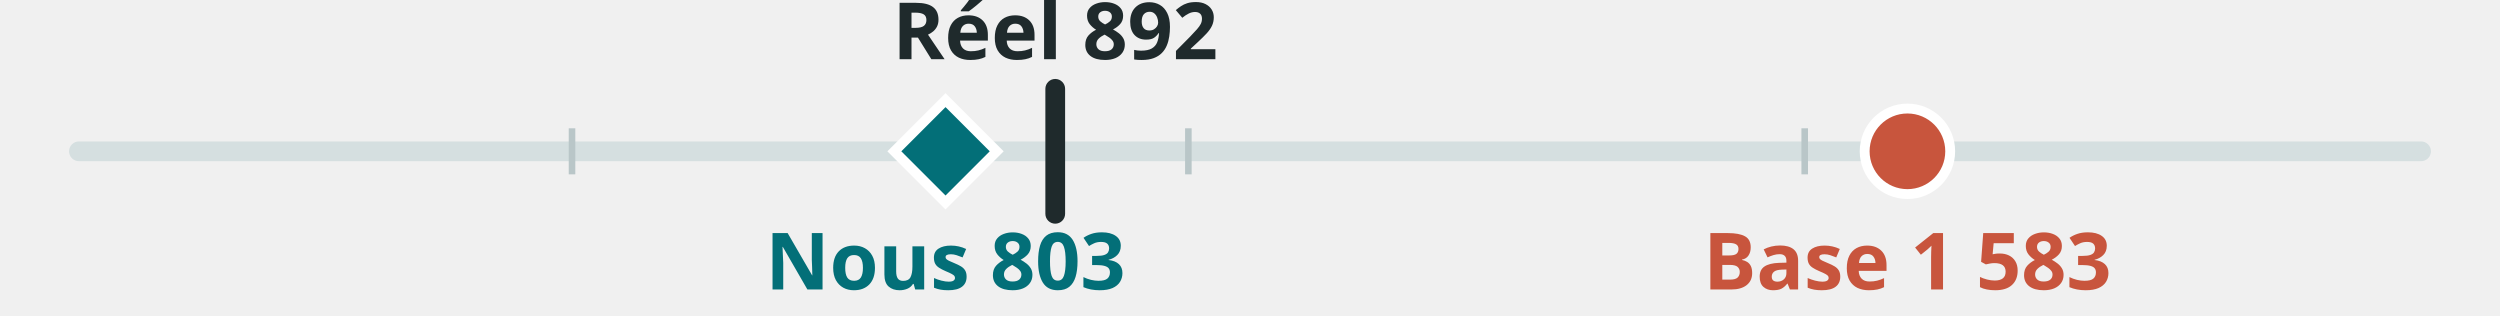
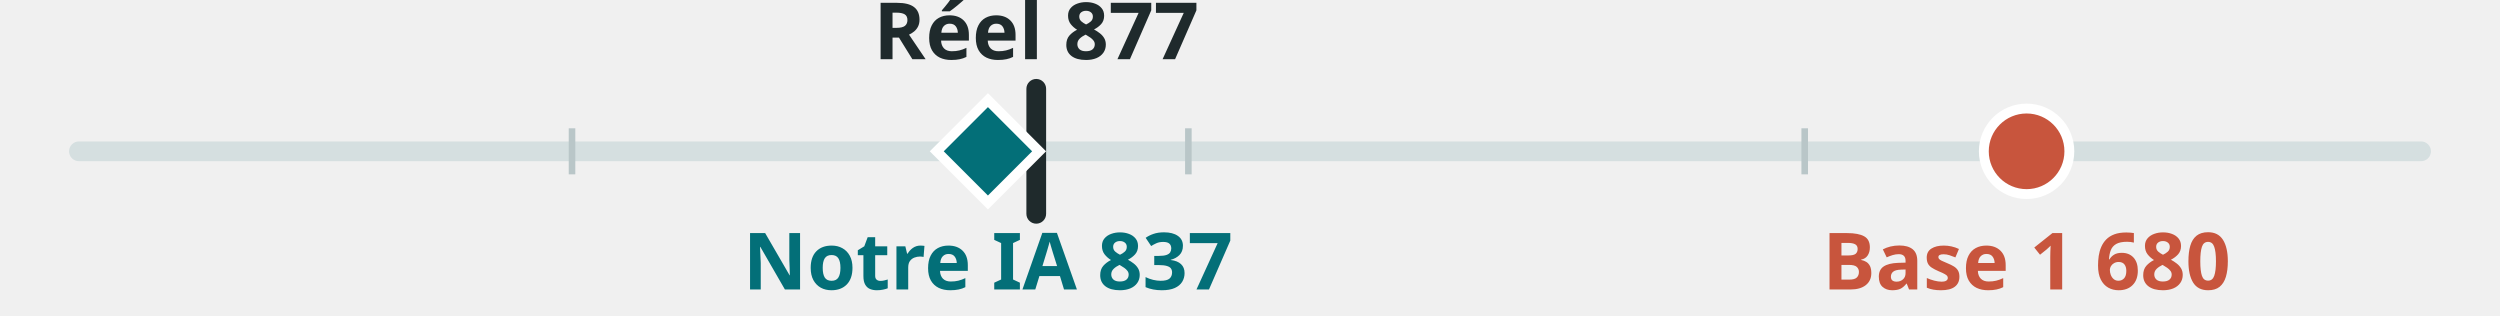
<svg xmlns="http://www.w3.org/2000/svg" width="760" height="96" viewBox="0 0 760 96" font-family="'Segoe UI Variable Display','Segoe UI',sans-serif">
  <line x1="24" y1="46" x2="736" y2="46" stroke="#D5DFE0" stroke-width="6" stroke-linecap="round" />
  <line x1="173.895" y1="39" x2="173.895" y2="53" stroke="#B9C6C8" stroke-width="2" />
  <line x1="361.263" y1="39" x2="361.263" y2="53" stroke="#B9C6C8" stroke-width="2" />
  <line x1="548.632" y1="39" x2="548.632" y2="53" stroke="#B9C6C8" stroke-width="2" />
-   <rect x="317.792" y="24" width="6" height="44" rx="3" fill="#1F2A2C" />
-   <text x="320.792" y="18" font-size="24" fill="#1F2A2C" font-weight="700" text-anchor="middle">Réel 892</text>
-   <rect x="276.44" y="35" width="22" height="22" fill="#036F78" stroke="white" stroke-width="3" transform="rotate(45 287.44 46)" />
-   <text x="287.44" y="88" font-size="24" fill="#036F78" font-weight="700" text-anchor="middle">Nous 803</text>
-   <circle cx="579.86" cy="46" r="13" fill="#C8553D" stroke="white" stroke-width="3" />
-   <text x="579.86" y="88" font-size="24" fill="#C8553D" font-weight="700" text-anchor="middle">Base 1 583</text>
+   <rect x="312.021" y="24" width="6" height="44" rx="3" fill="#1F2A2C" />
+   <text x="315.021" y="18" font-size="24" fill="#1F2A2C" font-weight="700" text-anchor="middle">Réel 877</text>
+   <rect x="289.331" y="35" width="22" height="22" fill="#036F78" stroke="white" stroke-width="3" transform="rotate(45 300.3309 46)" />
+   <text x="300.331" y="88" font-size="24" fill="#036F78" font-weight="700" text-anchor="middle">Notre IA 837</text>
+   <circle cx="616.084" cy="46" r="13" fill="#C8553D" stroke="white" stroke-width="3" />
+   <text x="616.084" y="88" font-size="24" fill="#C8553D" font-weight="700" text-anchor="middle">Base 1 680</text>
</svg>
